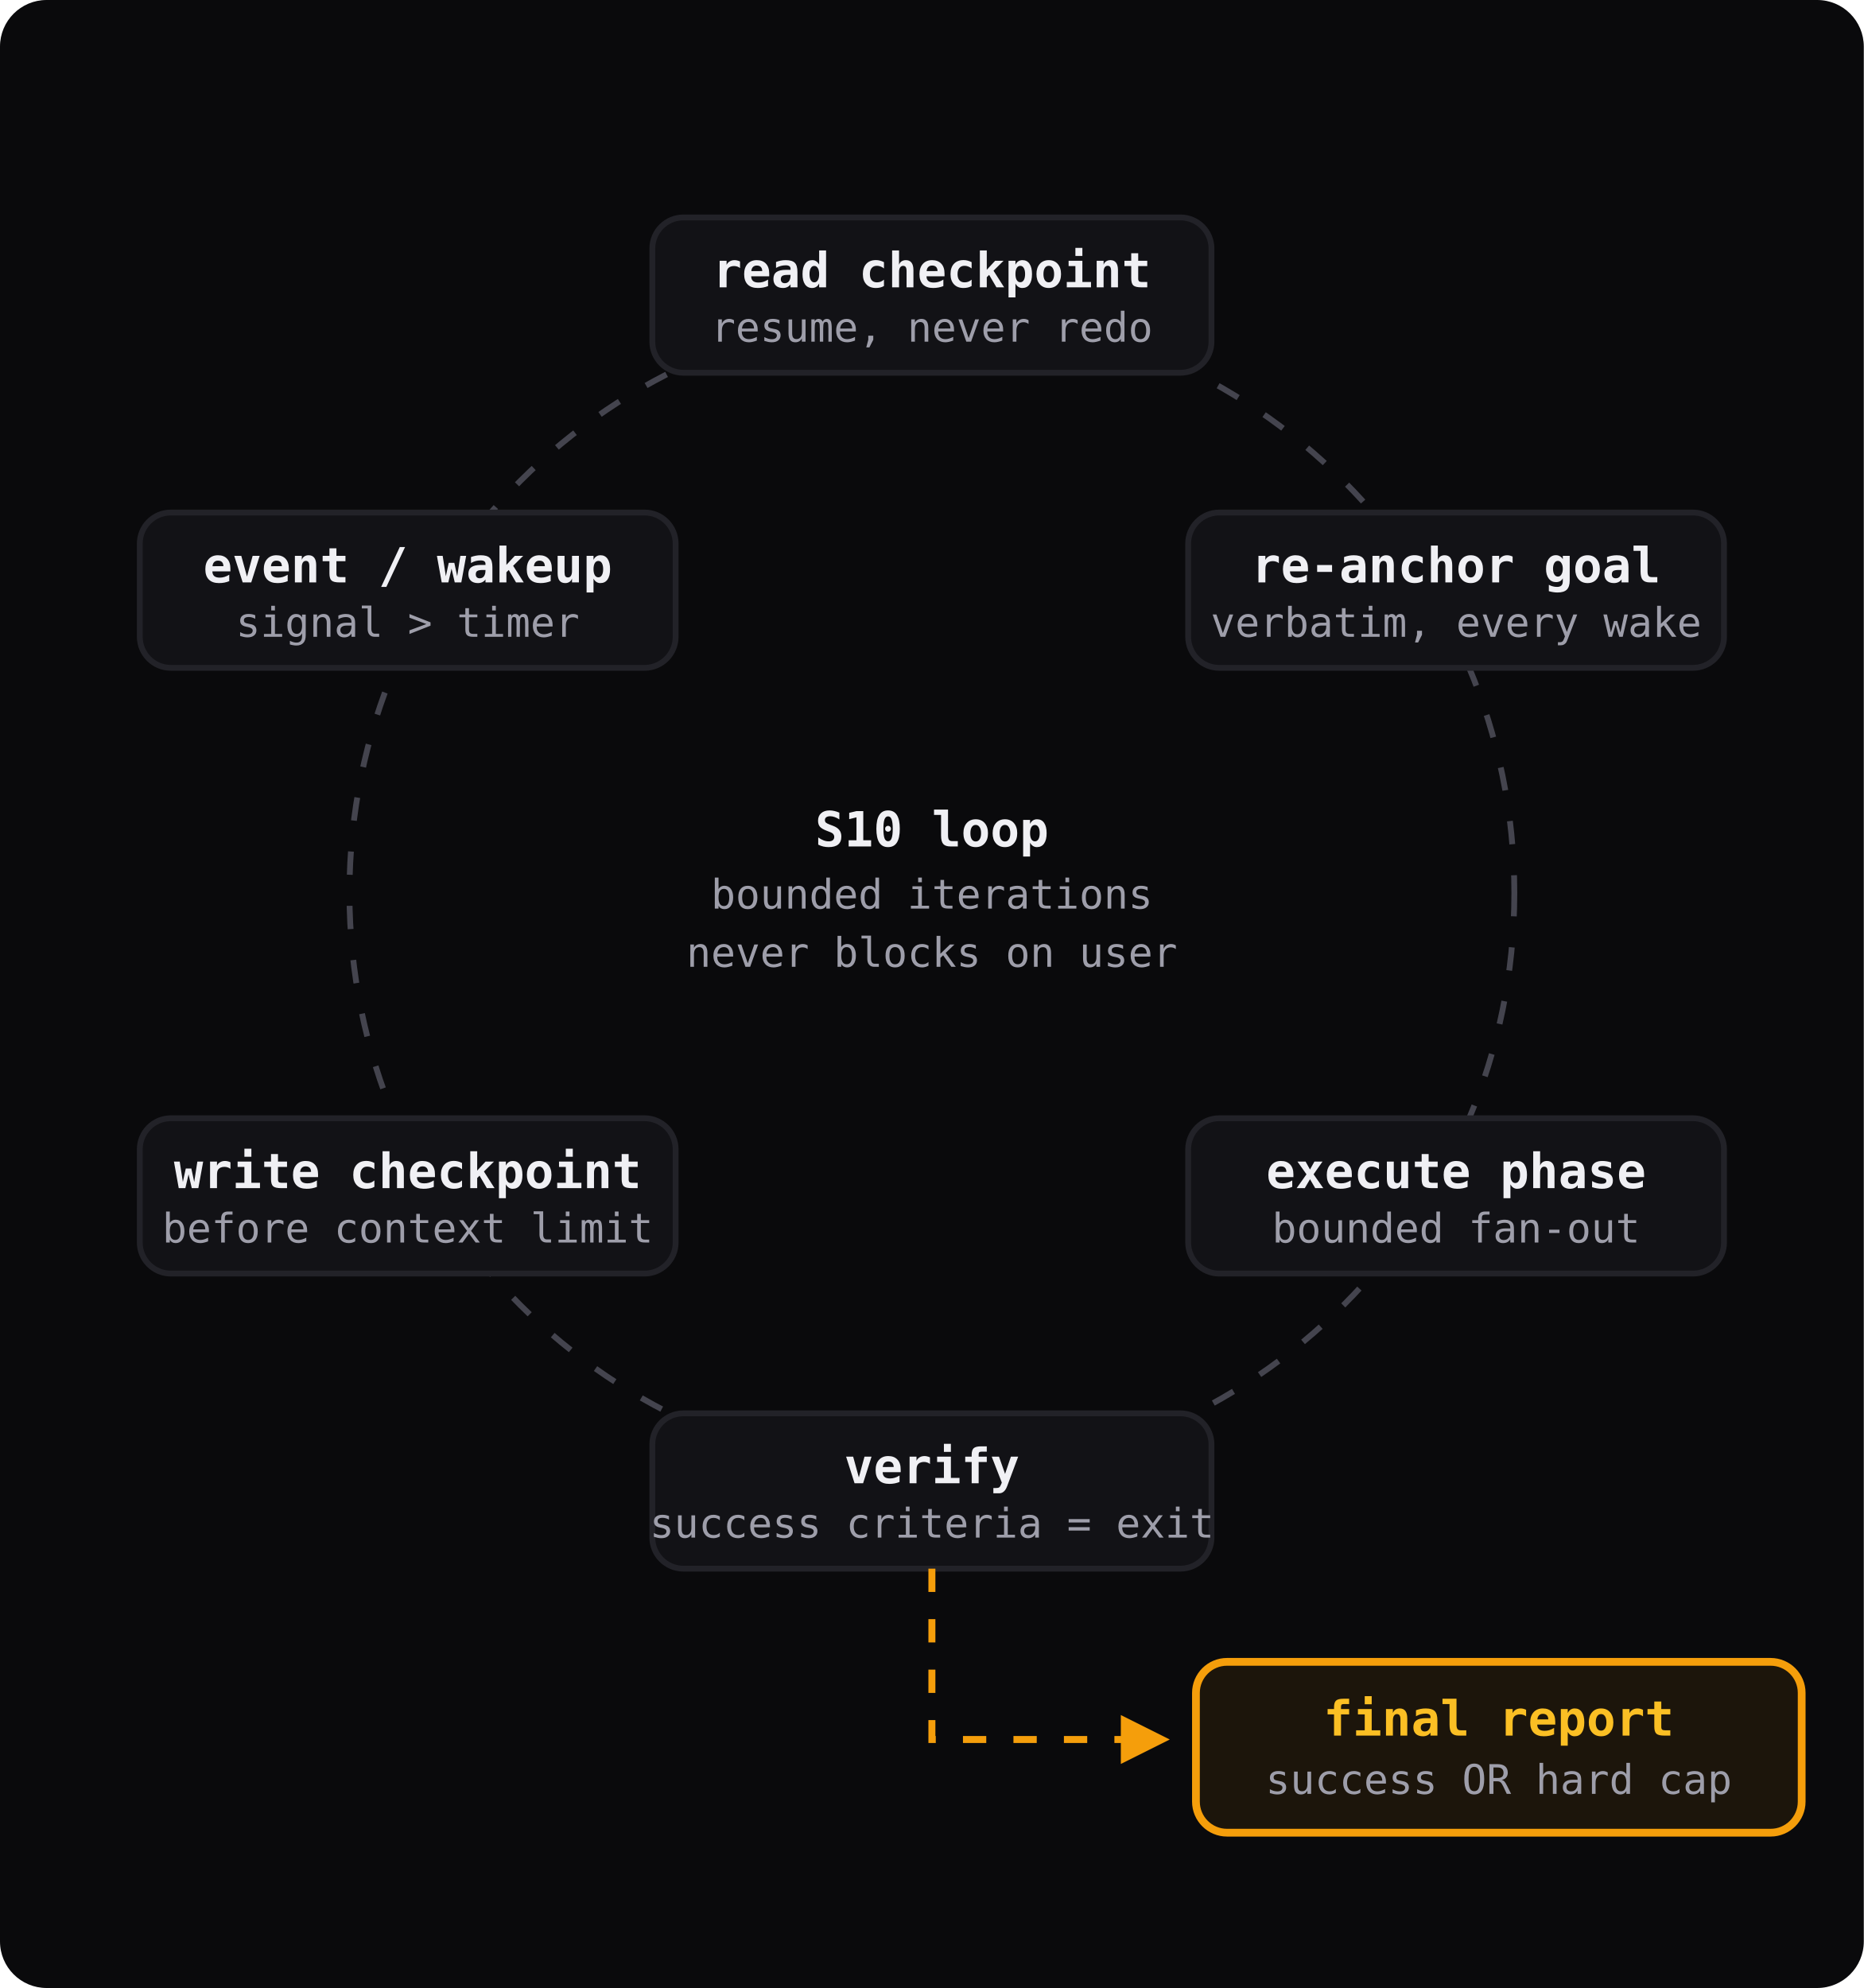
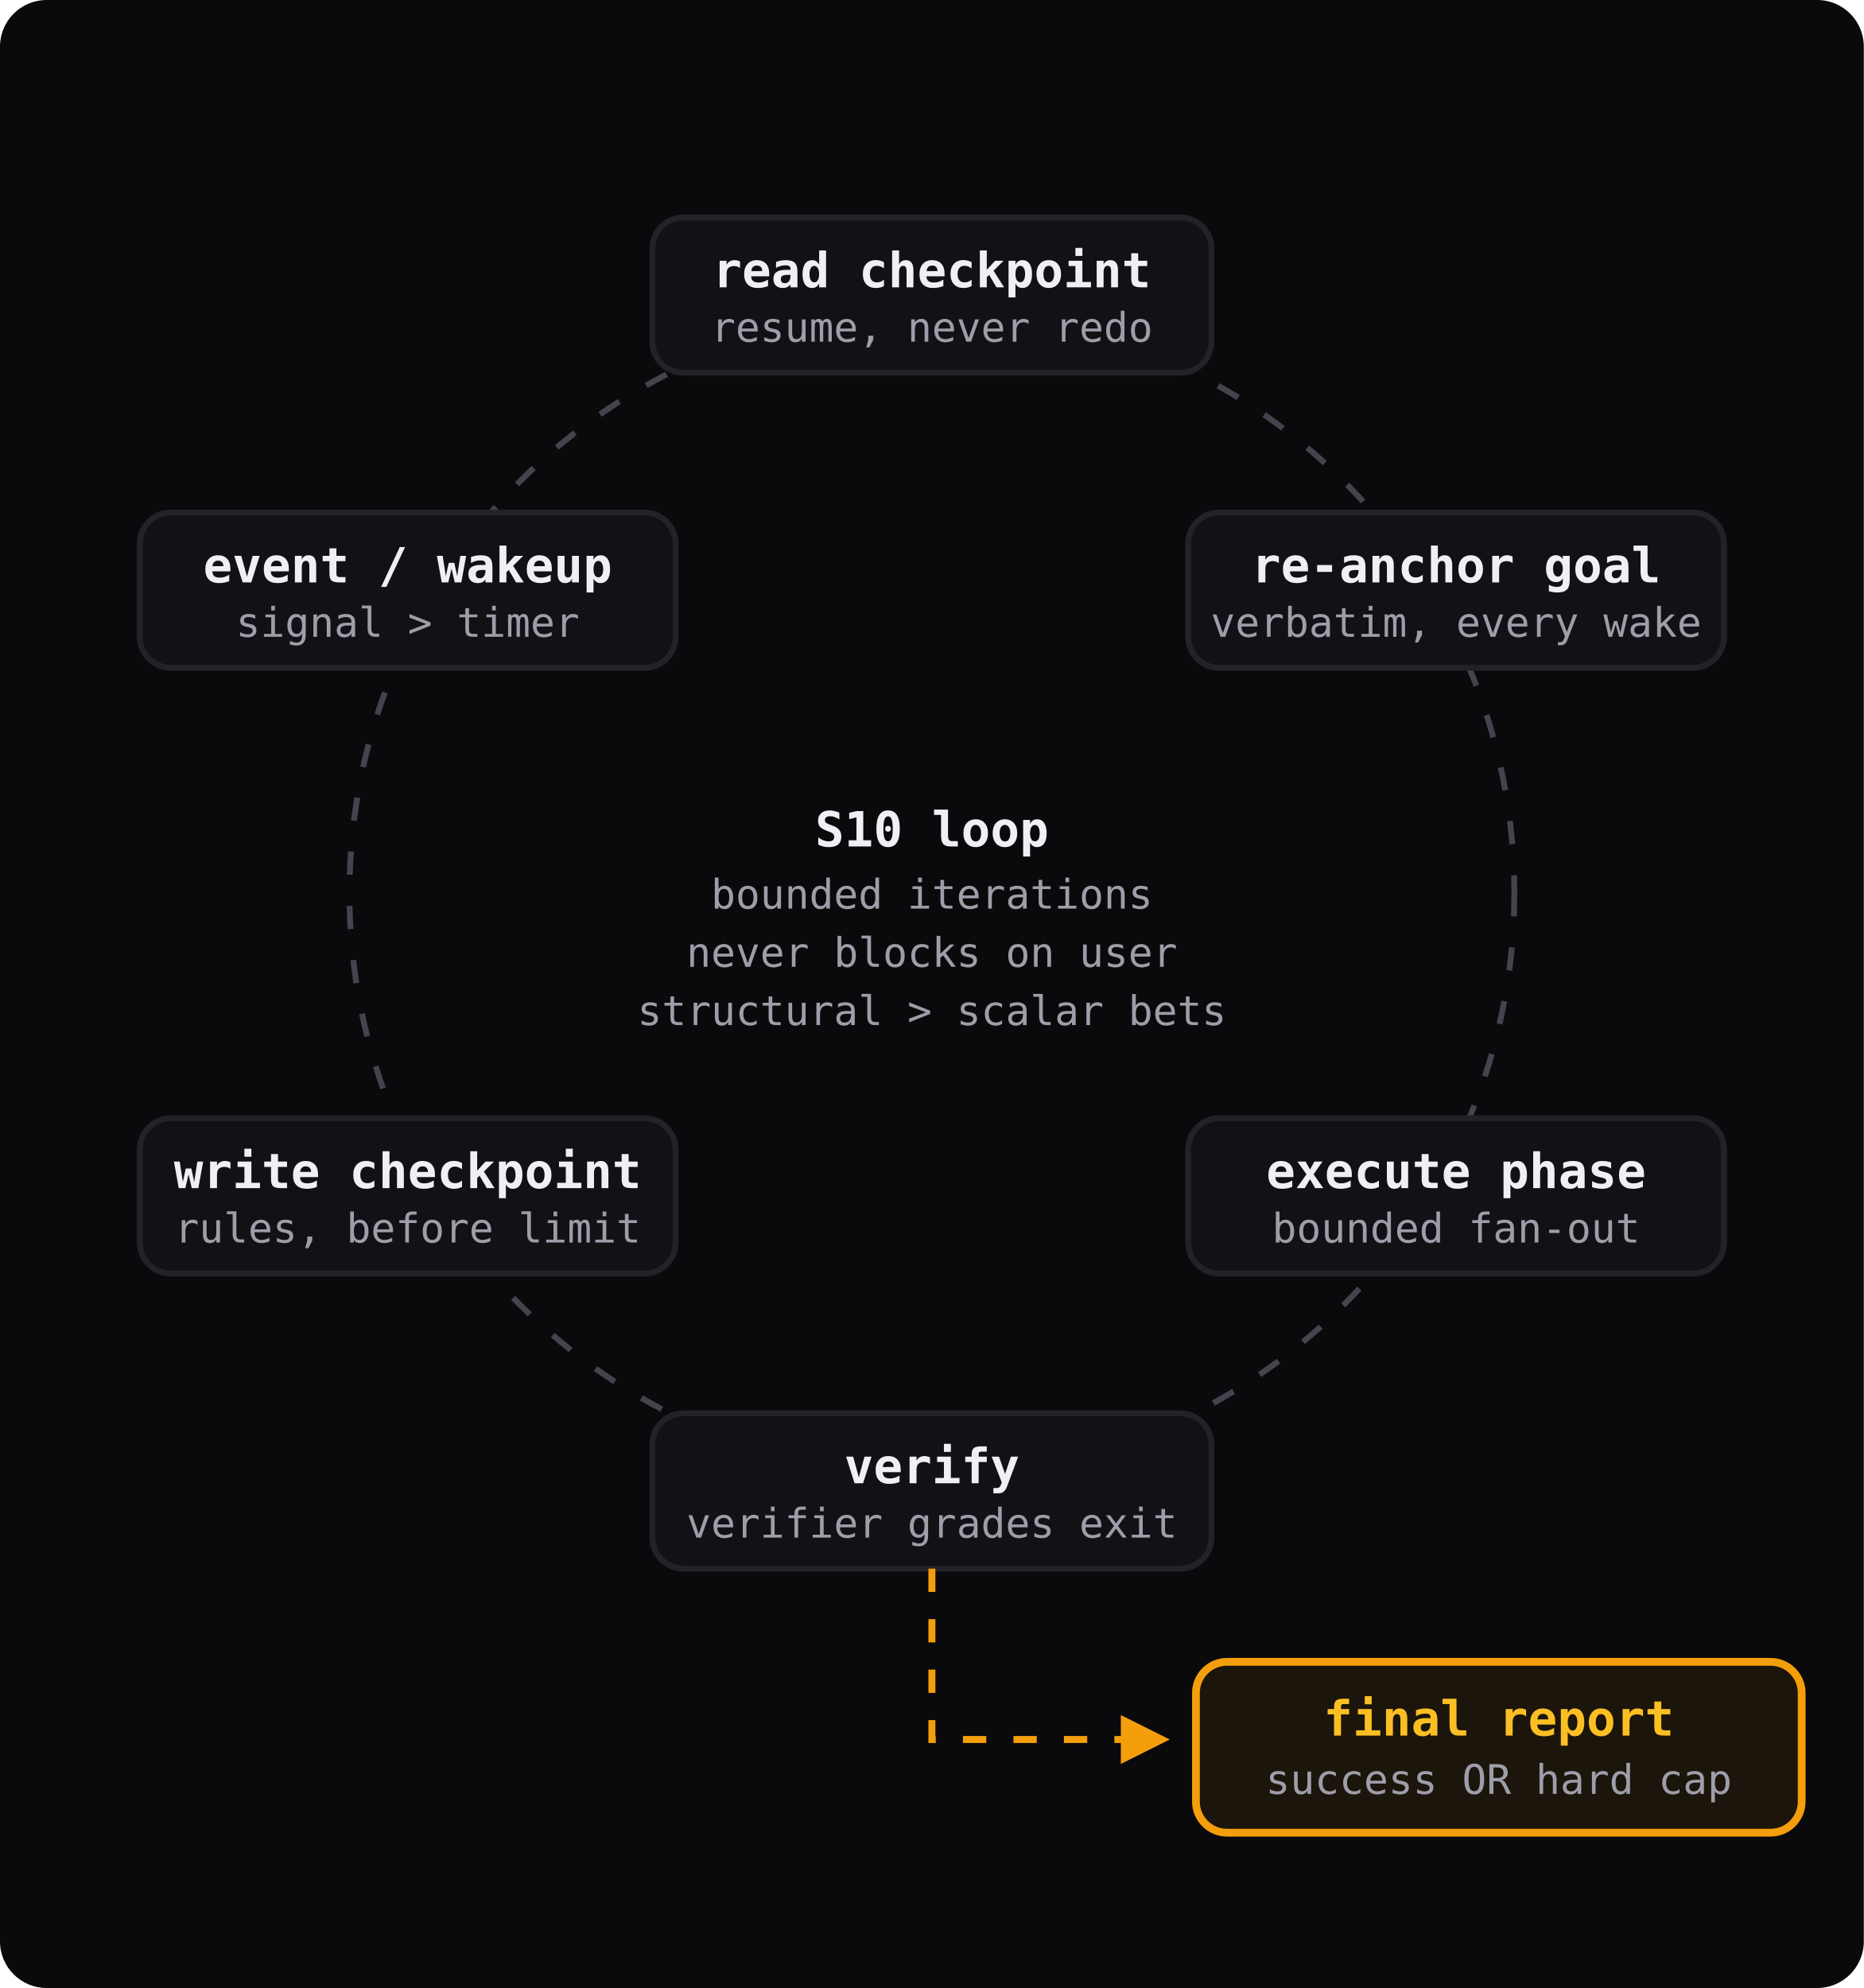
<svg xmlns="http://www.w3.org/2000/svg" viewBox="0 0 480 512" role="img" aria-labelledby="t d">
  <style>
    .node { fill: #121216; stroke: #222228; stroke-width: 1.5; }
    .done { fill: rgb(245 158 11 / 0.08); stroke: #f59e0b; stroke-width: 2; }
    .lbl  { font: 600 12.5px ui-monospace, SFMono-Regular, Consolas, monospace; fill: #f0f0f4; }
    .sub  { font: 400 10.5px ui-monospace, SFMono-Regular, Consolas, monospace; fill: #9e9eaa; }
    .ring { stroke: #44444e; stroke-width: 1.5; fill: none; stroke-dasharray: 6 8;
            animation: spin 9s linear infinite; }
    .exit { stroke: #f59e0b; stroke-width: 1.8; fill: none; stroke-dasharray: 6 7;
            animation: dash 1.6s linear infinite; }
    .acct { fill: #fbbf24; }
    @keyframes spin { to { stroke-dashoffset: -252; } }
    @keyframes dash { to { stroke-dashoffset: -26; } }
    @media (prefers-reduced-motion: reduce) { .ring, .exit { animation: none; } }
  </style>
  <defs>
    <marker id="ax" viewBox="0 0 10 10" refX="9" refY="5" markerWidth="7" markerHeight="7" orient="auto-start-reverse">
      <path d="M0 0 L10 5 L0 10 z" fill="#f59e0b" />
    </marker>
  </defs>
  <rect width="480" height="512" rx="12" fill="#0a0a0c" />
  <circle class="ring" cx="240" cy="230" r="150" />
  <text class="lbl" x="240" y="218" text-anchor="middle">S10 loop</text>
  <text class="sub" x="240" y="234" text-anchor="middle">bounded iterations</text>
  <text class="sub" x="240" y="249" text-anchor="middle">never blocks on user</text>
+   <text class="sub" x="240" y="264" text-anchor="middle">structural &gt; scalar bets</text>
  <rect class="node" x="168" y="56" width="144" height="40" rx="8" />
  <text class="lbl" x="240" y="74" text-anchor="middle">read checkpoint</text>
  <text class="sub" x="240" y="88" text-anchor="middle">resume, never redo</text>
  <rect class="node" x="306" y="132" width="138" height="40" rx="8" />
  <text class="lbl" x="375" y="150" text-anchor="middle">re-anchor goal</text>
  <text class="sub" x="375" y="164" text-anchor="middle">verbatim, every wake</text>
  <rect class="node" x="306" y="288" width="138" height="40" rx="8" />
  <text class="lbl" x="375" y="306" text-anchor="middle">execute phase</text>
  <text class="sub" x="375" y="320" text-anchor="middle">bounded fan-out</text>
  <rect class="node" x="168" y="364" width="144" height="40" rx="8" />
  <text class="lbl" x="240" y="382" text-anchor="middle">verify</text>
-   <text class="sub" x="240" y="396" text-anchor="middle">success criteria = exit</text>
+   <text class="sub" x="240" y="396" text-anchor="middle">verifier grades exit</text>
  <rect class="node" x="36" y="288" width="138" height="40" rx="8" />
  <text class="lbl" x="105" y="306" text-anchor="middle">write checkpoint</text>
-   <text class="sub" x="105" y="320" text-anchor="middle">before context limit</text>
+   <text class="sub" x="105" y="320" text-anchor="middle">rules, before limit</text>
  <rect class="node" x="36" y="132" width="138" height="40" rx="8" />
  <text class="lbl" x="105" y="150" text-anchor="middle">event / wakeup</text>
  <text class="sub" x="105" y="164" text-anchor="middle">signal &gt; timer</text>
  <path class="exit" d="M240 404 V448 H300" marker-end="url(#ax)" />
  <rect class="done" x="308" y="428" width="156" height="44" rx="8" />
  <text class="lbl acct" x="386" y="447" text-anchor="middle">final report</text>
  <text class="sub" x="386" y="462" text-anchor="middle">success OR hard cap</text>
</svg>
